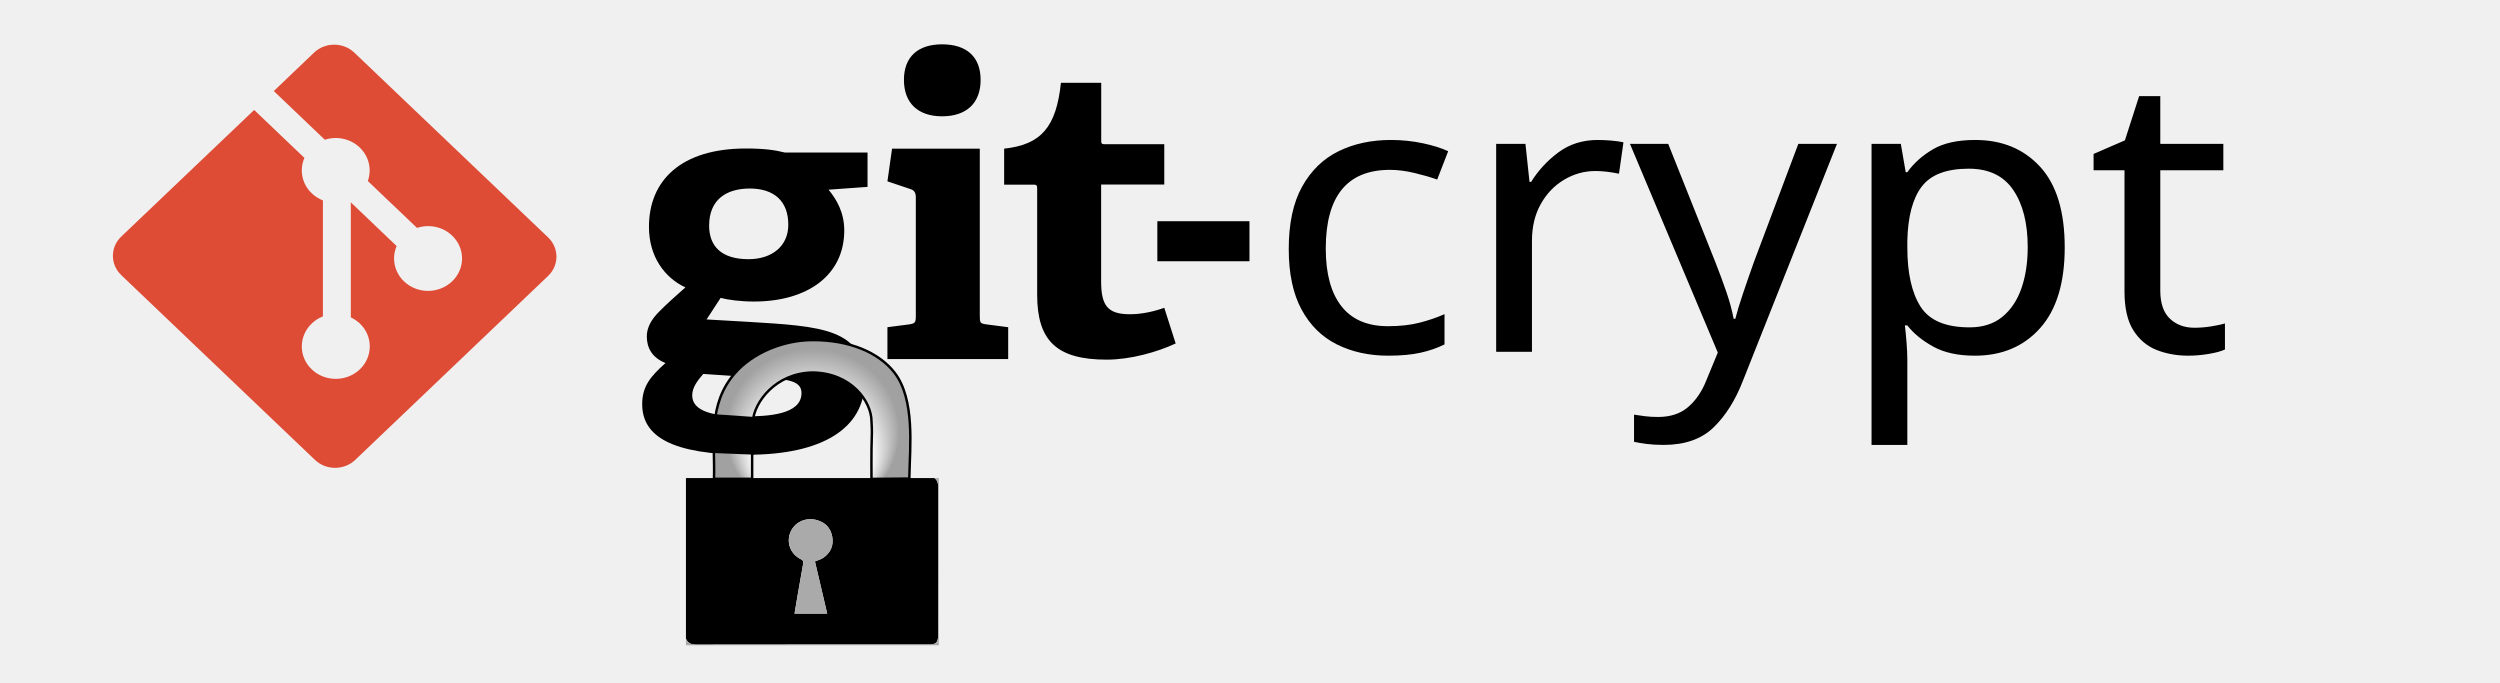
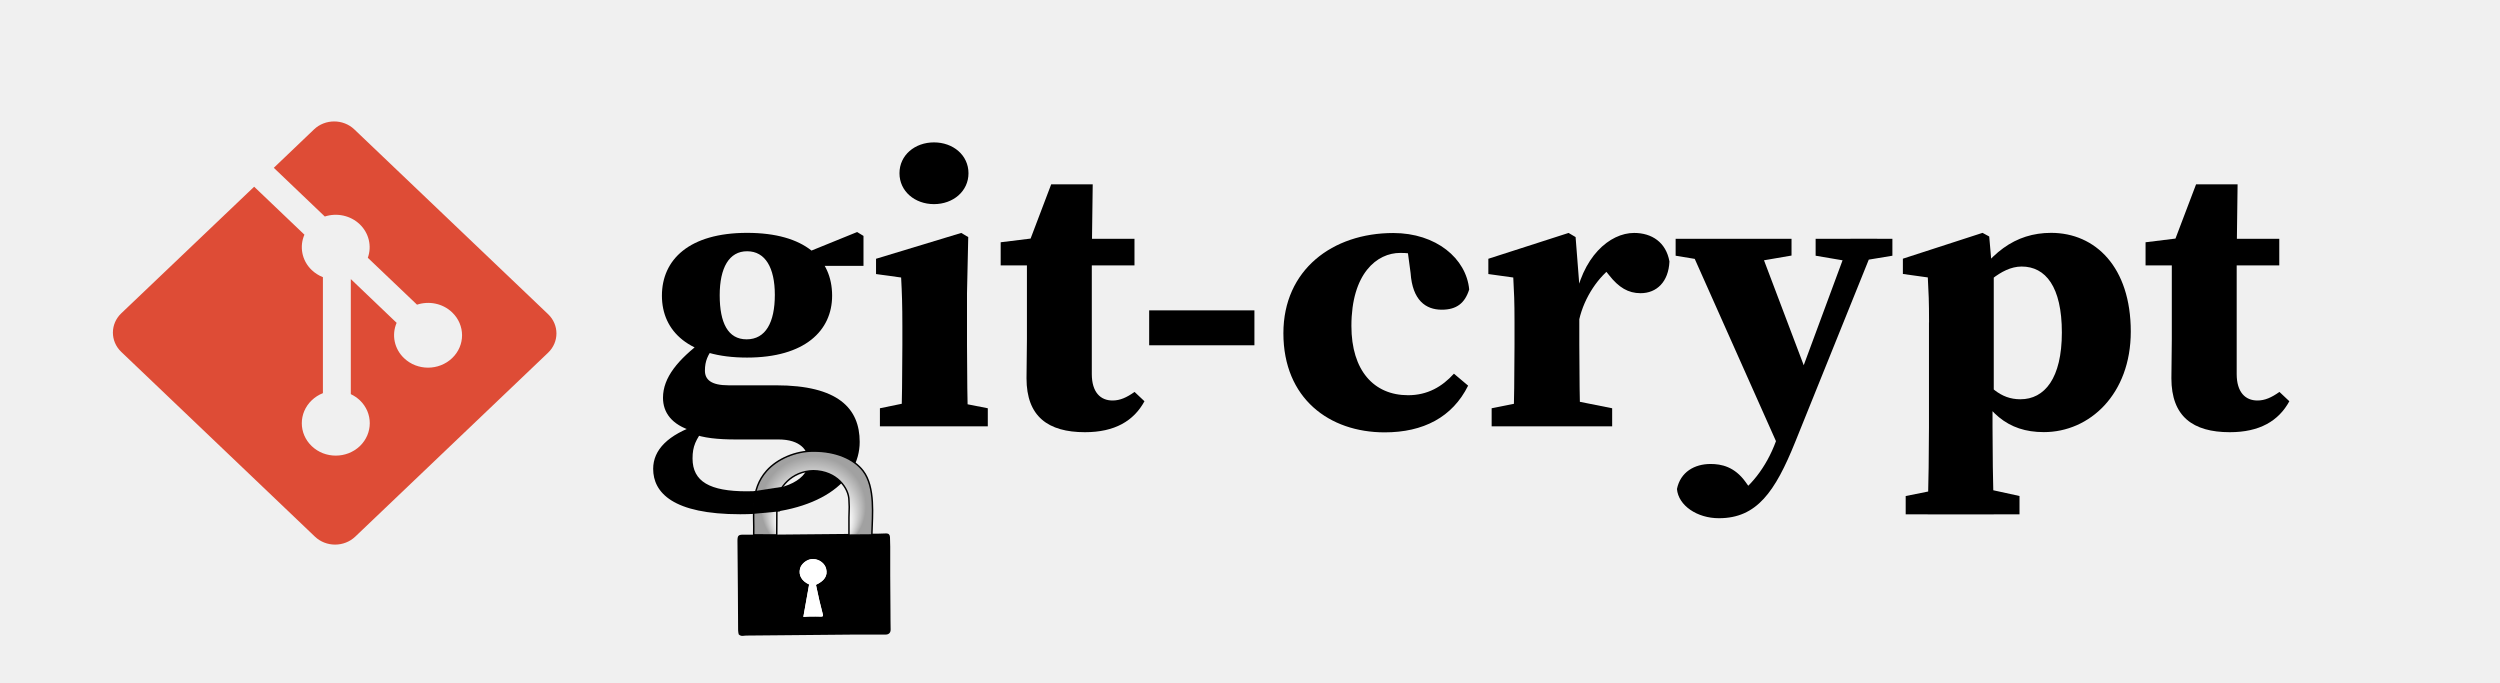
<svg xmlns="http://www.w3.org/2000/svg" version="1.1" x="0px" y="0px" viewBox="0 0 3028.7 827" style="enable-background:new 0 0 3028.7 827;" xml:space="preserve">
  <style type="text/css">
- 	.st0{fill: currentColor;}
+ 	.st0{display:none;fill:#2F2707;}
	.st1{fill:#DE4C36;}
- 	.st2{fill:#FFFFFF;stroke:#000000;stroke-width:0.225;stroke-miterlimit:10;}
- 	.st3{fill:url(#SVGID_1_);stroke:#000000;stroke-width:3;stroke-miterlimit:10;}
- 	.st4{fill:#aaaaaa;}
- 	.st5{fill:none;}
- 	.st6{font-family:'Raleway-Bold';}
- 	.st7{font-size:470px;}
- 	.st8{color: #000000;}
+ 	.st2{display:none;}
+ 	.st3{fill:#FFFFFF;}
+ 	.st4{fill:url(#SVGID_1_);stroke:#000000;stroke-width:1.813;stroke-miterlimit:10;}
</style>
  <g id="Layer_1">
    <path class="st0" d="M908.4,228.4c-28.2,0-49.3,13.2-49.3,45c0,24,13.9,40.6,47.7,40.6c28.7,0,48.2-16.1,48.2-41.6   C955.1,243.5,937.6,228.4,908.4,228.4L908.4,228.4z M851.9,453.1c-6.7,7.8-13.3,16.1-13.3,25.9c0,19.6,26.2,25.5,62.1,25.5   c29.8,0,70.3-2,70.3-28.4c0-15.7-19.5-16.7-44.2-18.1L851.9,453.1L851.9,453.1z M1003.8,229.8c9.2,11.3,19,26.9,19,49.4   c0,54.3-44.6,86.1-109.3,86.1c-16.4,0-31.3-2-40.5-4.4L856,387l50.3,2.9c88.8,5.4,141.1,7.9,141.1,72.9   c0,56.3-51.8,88.1-141.1,88.1c-92.9,0-128.3-22.5-128.3-61.2c0-22,10.3-33.8,28.2-49.9c-16.9-6.8-22.6-19.1-22.6-32.3   c0-10.8,5.6-20.6,14.9-29.9c9.2-9.3,19.5-18.6,31.8-29.4c-25.1-11.8-44.1-37.2-44.1-73.4c0-56.3,39-94.9,117.5-94.9   c22.1,0,35.4,1.9,47.2,4.9h100.1v41.6L1003.8,229.8L1003.8,229.8z M1141.3,140.9c-29.3,0-46.2-16.2-46.2-44.1   c0-27.9,16.9-43.1,46.2-43.1c29.8,0,46.7,15.2,46.7,43.1C1188,124.7,1171.1,140.9,1141.3,140.9z M1075.1,435.1v-38.7l26.2-3.4   c7.2-1,8.2-2.4,8.2-9.8V239.3c0-5.4-1.5-8.8-6.7-10.3l-27.7-9.3l5.6-39.6H1187v203.1c0,7.8,0.5,8.8,8.2,9.8l26.2,3.4v38.6H1075.1z    M1424.3,416.1c-22.1,10.3-54.4,19.6-83.7,19.6c-61.1,0-84.1-23.5-84.1-78.8V228.6c0-2.9,0-4.9-4.1-4.9h-35.9v-43.6   c45.2-4.9,63.1-26.4,68.8-79.8h48.8v69.5c0,3.4,0,4.9,4.1,4.9h72.3v48.9H1334v117c0,28.9,7.2,40.1,34.9,40.1   c14.4,0,29.3-3.4,41.6-7.8L1424.3,416.1" />
-     <path class="st1" d="M664,287.6L429.3,63.8c-13.5-12.9-35.4-12.9-48.9,0c0,0,0,0,0,0l-48.7,46.5l61.8,59   c14.8-4.8,31.2-1.2,42.3,9.4c11.1,10.6,14.9,26.4,9.8,40.6l59.6,56.8c14.4-4.7,31-1.7,42.5,9.3c16.1,15.3,16.1,40.2,0,55.5   c0,0,0,0,0,0c-16.1,15.3-42.1,15.4-58.2,0c-11.8-11.2-15.3-28.1-9-42.8l-55.5-53l0,139.4c4,1.9,7.7,4.4,10.9,7.4   c16.1,15.3,16.1,40.2,0,55.6c0,0,0,0,0,0c-16.1,15.3-42.2,15.3-58.2,0c-16.1-15.3-16.1-40.2,0-55.6c3.9-3.7,8.4-6.6,13.5-8.6V242.8   c-5-2-9.6-4.9-13.5-8.6c-12.2-11.6-15.1-28.7-8.9-42.9l-60.9-58.1L146.9,286.6c-13.5,12.9-13.5,33.8,0,46.7c0,0,0,0,0,0   l234.6,223.8c13.5,12.9,35.4,12.9,48.9,0L664,334.3C677.5,321.4,677.5,300.5,664,287.6" />
+     <path class="st1" d="M664,380.6L429.3,156.8c-13.5-12.9-35.4-12.9-48.9,0c0,0,0,0,0,0l-48.7,46.5l61.8,59   c14.8-4.8,31.2-1.2,42.3,9.4c11.1,10.6,14.9,26.4,9.8,40.6l59.6,56.8c14.4-4.7,31-1.7,42.5,9.3c16.1,15.3,16.1,40.2,0,55.5   c0,0,0,0,0,0c-16.1,15.3-42.1,15.4-58.2,0c-11.8-11.2-15.3-28.1-9-42.8l-55.5-53l0,139.4c4,1.9,7.7,4.4,10.9,7.4   c16.1,15.3,16.1,40.2,0,55.6c0,0,0,0,0,0c-16.1,15.3-42.2,15.3-58.2,0c-16.1-15.3-16.1-40.2,0-55.6c3.9-3.7,8.4-6.6,13.5-8.6V335.8   c-5-2-9.6-4.9-13.5-8.6c-12.2-11.6-15.1-28.7-8.9-42.9l-60.9-58.1L146.9,379.6c-13.5,12.9-13.5,33.8,0,46.7c0,0,0,0,0,0   l234.6,223.8c13.5,12.9,35.4,12.9,48.9,0L664,427.3C677.5,414.4,677.5,393.5,664,380.6" />
+     <g>
+       <path d="M979.4,559.4c0-13.7-9.5-27-36.3-27h-51.7c-21.5,0-40-1.8-52.7-7.2v-3.1c-25.1-7.5-35.5-22.5-35.5-40.2    c0-24.6,18.1-46.2,48.7-69.2l13,7.7c-7.3,9.3-10.9,16.9-10.9,28.6c0,11,7.6,17.8,28.6,17.8h57.6c75.1,0,101.3,27.9,101.3,68.6    c0,47.9-50,87.6-144.7,87.6c-81.6,0-105.5-26.2-105.5-55c0-23,17.8-41.4,55.1-53.8l7.1,4.2C843,532.8,839,540.4,839,555.4    c0,28,20.9,39.8,65.7,39.8C954.3,595.2,979.4,579.7,979.4,559.4z M905.1,282.1c70.2,0,103,31.5,103,76.1c0,42.4-33.1,75-103.1,75    c-70.3,0-103.1-31.8-103.1-75C801.9,314.5,835,282.1,905.1,282.1z M871.9,357.7c0,33.3,9.9,53.4,32.6,53.4    c23.1,0,34.2-20.5,34.2-53.9c0-33-11.7-52.8-33.5-52.8C883.3,304.3,871.9,324.4,871.9,357.7z M1038.4,281.1l7.7,4.7v36.3h-70.7    v-15.4L1038.4,281.1z" />
+       <path d="M1091.7,516.5c1-21.2,1.5-69.6,1.5-98.7v-22.4c0-25.8-0.5-40.4-1.5-59.2l-30.4-4.2v-18.5l103.2-31.3l8.5,5l-1.5,68.2v62.4    c0,29.1,0.5,77.5,1.5,98.7H1091.7z M1196.7,494.6v21.9H1066v-21.9l45.7-9.4h37.2L1196.7,494.6z M1089.7,209.9    c0-21.9,18.6-37.4,41.8-37.4s41.8,15.5,41.8,37.4c0,21.8-18.6,37.4-41.8,37.4S1089.7,231.7,1089.7,209.9z" />
+       <path d="M1347.8,485.2c9.1,0,17.1-3.6,26.7-10.4l12,11.3c-13,23.9-36.1,37.5-72.1,37.5c-44.7,0-70.8-19-70.8-65.3    c0-16.4,0.5-29,0.5-47.3v-89.5h-31.8v-28l58.3-7.2l-28.2,18.9l31.1-81.9h50.3l-1.1,84.6v145.2    C1322.7,475.2,1333.2,485.2,1347.8,485.2z M1374.4,289.3v32.2h-90.5v-32.2H1374.4z" />
+       <path d="M1392.2,376h127.5v42.3h-127.5V376z" />
+       <path d="M1637.2,394.9c0,54.1,27.3,83.9,68.7,83.9c23.6,0,41.3-10.4,55.5-26.1l17.2,14.5c-19,38.3-54.4,56.6-101.1,56.6    c-67.1,0-122.7-41.1-122.7-120.1c0-76.8,59.5-121.4,133.1-121.4c52,0,88.5,30.9,92,68.4c-5.3,16.8-15.5,24.5-33.2,24.5    c-19.5,0-35.5-11.4-37.8-44.5l-4.5-33.6l35.8,19.4c-15.3-6.8-28.2-10.1-43.7-10.1C1668.1,306.3,1637.2,331.3,1637.2,394.9z" />
+       <path d="M1834.8,417.8v-27.5c0-25.8-0.5-35.3-1.5-54.1l-30.2-4.2v-18.5l97.2-31.3l8.5,5l4.5,57.7v72.8c0,29.1,0.5,77.5,1.5,98.7    h-81.5C1834.3,495.3,1834.8,446.9,1834.8,417.8z M1807.1,494.6l47.1-9.4h51.8l47.1,9.4v21.9h-146V494.6z M1876.9,355.7h37    l-6.6,12.8c8.7-57.6,43-86.3,72.4-86.3c21.4,0,38.7,11.3,42.8,34.6c-1.1,24.5-15.3,38.4-35,38.4c-14.9,0-26.4-6.9-38.1-21.8    l-14.4-17.9l19.9,6.8c-17.8,12.3-35.5,37.2-41.8,65.2l-36.1-3.4V355.7z" />
+       <path d="M2074.7,317.2l-44.7-7.4v-20.5h140.4v20.3l-44.2,7.6H2074.7z M2031.6,592.4c4.2-20.6,21.3-30.3,40.7-30.3    c13.2,0,29.1,3.3,42.4,21.8l15.3,21.4l-18.5,8l-15.1-8c23.4-13.5,43.5-39.1,55.1-70.7l25.9-71.1l64.5-174.3h32.3l-99.4,246.4    c-24.3,60.2-46.5,92.2-92.3,92.2C2056.2,627.9,2033.3,612.5,2031.6,592.4z M2156.7,546l-114.4-256.7h84.9l66,174.4L2156.7,546z     M2240.8,316.8l-41.2-7v-20.5h93v20.5l-42.3,7H2240.8z" />
+       <path d="M2337,390.6c0-25.9-0.5-35.7-1.5-54.5l-30.2-4.2v-18.5l96.5-31.3l8.1,4.4l3.2,36.6l2.3,7v147.7l-1.5,5.9v33.8    c0,29.8,0.5,64,1.5,105.7h-80c1-41.7,1.5-75.6,1.5-105.5V390.6z M2446.6,600.9v22.2h-137.9v-22.2l47.1-9.4h47.9L2446.6,600.9z     M2449.2,322.9c-26.1,0-48.2,26.1-64.3,41.8l-4.4-7.8c28.2-50.5,61-74.8,104.4-74.8c53.6,0,96.5,41.5,96.5,119.6    c0,75.8-49.8,121.8-105.3,121.8c-44.3,0-70.2-24-92-72.6l4.4-8.5c20.3,25.9,34.7,41.3,59.2,41.3c29.3,0,50.2-25.4,50.2-80.9    C2497.9,347.4,2478.2,322.9,2449.2,322.9z" />
+       <path d="M2734.8,485.2c9.1,0,17.1-3.6,26.7-10.4l12,11.3c-13,23.9-36.1,37.5-72.1,37.5c-44.7,0-70.8-19-70.8-65.3    c0-16.4,0.5-29,0.5-47.3v-89.5h-31.8v-28l58.3-7.2l-28.2,18.9l31.1-81.9h50.3l-1.1,84.6v145.2    C2709.7,475.2,2720.2,485.2,2734.8,485.2z M2761.3,289.3v32.2h-90.5v-32.2H2761.3z" />
+     </g>
  </g>
-   <g id="lock-bottom">
+   <g id="lock-bottom" class="st2">
</g>
  <g id="lock-top">
    <g>
-       <path class="st2" d="M1055.8,569.7c16,0,30.9,0,45.6,0c0.1-1.3,0.4-2.5,0.4-3.7" />
-       <path class="st2" d="M864.9,569.6c15.4,0,30.6,0,46.2,0c0-11.8-0.1-23.3,0-34.9" />
-       <radialGradient id="SVGID_1_" cx="1066.056" cy="451.144" r="144.61" fx="1068.073" fy="594.849" gradientTransform="matrix(0.9228 0 0 0.8803 0 98.995)" gradientUnits="userSpaceOnUse">
+       <path class="st3" d="M894.9,768.5c2.9,3,6.1,1.5,9,1.5c14.5-0.1,29-0.3,43.5-0.4c14.4-0.1,28.8-0.2,43.2-0.4    c14.5-0.1,29-0.3,43.5-0.4c12.8-0.1,25.6,0,38.4,0c4.3,0,6.5-2.4,6.4-6.2c-0.3-7.5-0.2-14.9-0.2-22.4c-0.1-14.4-0.3-28.8-0.3-43.2    c-0.1-11.6,0-23.2,0-34.8c0-3.9-0.1-7.8-0.3-11.6c-0.1-2.8-1.6-4.4-4.5-4.4c-3.1,0-6.2,0.3-9.4,0.3c-14.4,0.1-28.8,0.3-43.2,0.4    c-14.6,0.1-29.2,0.2-43.8,0.4c-14.3,0.1-28.6,0.3-42.9,0.4c-11.2,0.1-22.3,0.1-33.5,0c-6.3,0-7.5,1-7.5,7.5    c0.1,19.6,0.4,39.3,0.5,58.9c0.1,16.5,0.2,33,0.3,49.5C894.2,765.2,894.7,766.8,894.9,768.5z" />
+       <path d="M894.9,768.5c-0.3-1.6-0.7-3.2-0.7-4.9c-0.1-16.5-0.2-33-0.3-49.5c-0.2-19.6-0.4-39.3-0.5-58.9c0-6.5,1.2-7.5,7.5-7.5    c11.2,0,22.3,0,33.5,0c14.3-0.1,28.6-0.2,42.9-0.4c14.6-0.1,29.2-0.2,43.8-0.4c14.4-0.1,28.8-0.2,43.2-0.4c3.1,0,6.2-0.3,9.4-0.3    c2.9,0,4.4,1.6,4.5,4.4c0.2,3.9,0.3,7.8,0.3,11.6c0,11.6,0,23.2,0,34.8c0.1,14.4,0.2,28.8,0.3,43.2c0.1,7.5,0,14.9,0.2,22.4    c0.1,3.8-2.1,6.3-6.4,6.2c-12.8-0.1-25.6-0.1-38.4,0c-14.5,0.1-29,0.2-43.5,0.4c-14.4,0.1-28.8,0.2-43.2,0.4    c-14.5,0.1-29,0.2-43.5,0.4C901,770,897.9,771.5,894.9,768.5z M988.5,708.5c10.4-4.9,14.4-11,12.3-19.5c-1.5-6-7.6-11.4-15.6-11.8    c-7-0.3-14.5,5.5-16,11.6c-1.9,7.8,1.6,14.9,11,19.2c-2.3,12.9-4.6,26-7,39.3c3.2-0.2,5.8-0.5,8.5-0.5c4.3,0,8.7,0.1,13,0.1    c1.5,0,2.7-0.2,2.2-2.2c-1.4-5.7-2.9-11.4-4.3-17.2C991.3,721.2,989.9,714.8,988.5,708.5z" />
+       <path class="st3" d="M988.5,708.5c1.4,6.4,2.8,12.8,4.2,19.1c1.3,5.7,2.9,11.4,4.3,17.2c0.5,1.9-0.7,2.2-2.2,2.2    c-4.3-0.1-8.7-0.2-13-0.1c-2.7,0-5.4,0.3-8.5,0.5c2.4-13.3,4.7-26.3,7-39.3c-9.4-4.3-12.9-11.4-11-19.2c1.5-6.1,9-11.9,16-11.6    c8,0.3,14.1,5.7,15.6,11.8C1002.9,697.5,998.9,703.6,988.5,708.5z" />
+     </g>
+     <g>
+       <radialGradient id="SVGID_1_" cx="1059.61" cy="669.439" r="87.408" fx="1060.829" fy="756.3" gradientTransform="matrix(0.9228 1.834788e-03 -1.750225e-03 0.8803 8.4817 6.0731)" gradientUnits="userSpaceOnUse">
        <stop offset="0.526" style="stop-color:#FFFFFF" />
        <stop offset="0.79" style="stop-color:#A1A1A1" />
      </radialGradient>
-       <path class="st3" d="M984.2,412c45.3-0.3,80.9,15.4,99.5,39.5c25.1,32.4,18.6,90.9,18,125c0,0,0-1.1,0,3.3    c-14.6,0-29.9,0.4-45.9,0.4c0-11-0.2-24.7,0-35.7c0.6-22.7,0.7-21.1,0-34.1c0-23.8-24.3-58.7-71.6-59.1    c-44.6,0.8-70.5,35.8-72.2,59.4c-0.8,11.5-0.7,23-0.8,34.5c-0.1,11.6,0,23.1,0,34.9c-15.7,0-30.8,0-46.2,0    c1.3-44.2-8.1-90.1,25.7-128.4C911.6,427.9,948.4,412,984.2,412" />
+       <path class="st4" d="M985.5,546.5c27.4-0.1,48.9,9.4,60.1,24c15.1,19.6,11.2,55,10.7,75.6c0,0,0-0.6,0,2c-8.9,0-18.1,0.2-27.8,0.2    c0-6.6-0.1-14.9,0-21.6c0.4-13.7,0.5-12.7,0-20.6c0-14.4-14.6-35.5-43.2-35.8c-26.9,0.4-42.7,21.6-43.7,35.8    c-0.5,6.9-0.5,13.9-0.5,20.9c-0.1,7,0,14-0.1,21.1c-9.5,0-18.6,0-27.9-0.1c0.8-26.7-4.8-54.5,15.7-77.6    C941.6,556,963.8,546.4,985.5,546.5" />
    </g>
-     <g>
-       <g>
-         <path d="M831,773.8c0-64.8,0-129.6,0-194.6c100.4,0,200.7,0,301.1,0c3.4,2.6,4.5,5.9,4.5,10.3c-0.1,60.1-0.1,120.3-0.1,180.4     c0,8.4-2.6,10.9-11,10.9c-94,0-188-0.1-282,0.1C837.5,781,833.4,779.3,831,773.8z M987.3,680.2c3.5-1.5,7-2.4,9.8-4.3     c9.1-6.1,13.1-14.9,11.1-25.7c-1.9-10.7-8.5-17.5-19.3-20.3c-13.3-3.4-26.7,3-31.6,15.5c-4.8,12.4,0.5,26,12.9,32.1     c2.6,1.3,3.3,2.6,2.8,5.3c-2.3,12.5-4.4,25-6.6,37.5c-1.3,7.7-2.6,15.4-3.9,23.1c13.2,0,26,0,39.6,0     C997.1,721.8,992.2,700.9,987.3,680.2z" />
-         <path class="st4" d="M831,773.8c2.4,5.4,6.5,7.1,12.5,7.1c94-0.2,188-0.1,282-0.1c8.4,0,11-2.6,11-10.9c0-60.1,0-120.3,0.1-180.4     c0-4.3-1.1-7.6-4.5-10.3c1.8,0,3.5,0,5.3,0c0,67.5,0,135,0,202.5c-102.1,0-204.3,0-306.4,0C831,779.1,831,776.5,831,773.8z" />
-         <path class="st4" d="M987.3,680.2c4.9,20.7,9.8,41.6,14.9,63.2c-13.6,0-26.3,0-39.6,0c1.3-7.7,2.6-15.4,3.9-23.1     c2.2-12.5,4.3-25,6.6-37.5c0.5-2.7-0.2-4.1-2.8-5.3c-12.3-6.1-17.7-19.7-12.9-32.1c4.9-12.5,18.3-19,31.6-15.5     c10.8,2.8,17.3,9.5,19.3,20.3c1.9,10.8-2.1,19.6-11.1,25.7C994.3,677.7,990.8,678.7,987.3,680.2z" />
-       </g>
-     </g>
-     <polygon class="st0" points="913.5,550.8 861.9,548.8 866.8,501.9 913.1,505.1  " />
-     <rect x="1534.2" y="83.1" class="st5" width="1444.9" height="599.8" />
-     <text transform="matrix(1.0483 0 0 1 1534.192 426.2007)" fill="currentColor" class="st6 st7">crypt</text>
-     <rect x="1402.1" y="268" width="111.6" height="48.5" />
+     <polygon points="945,619.5 912.8,622.5 913.6,595 948.1,589.7  " />
  </g>
</svg>
